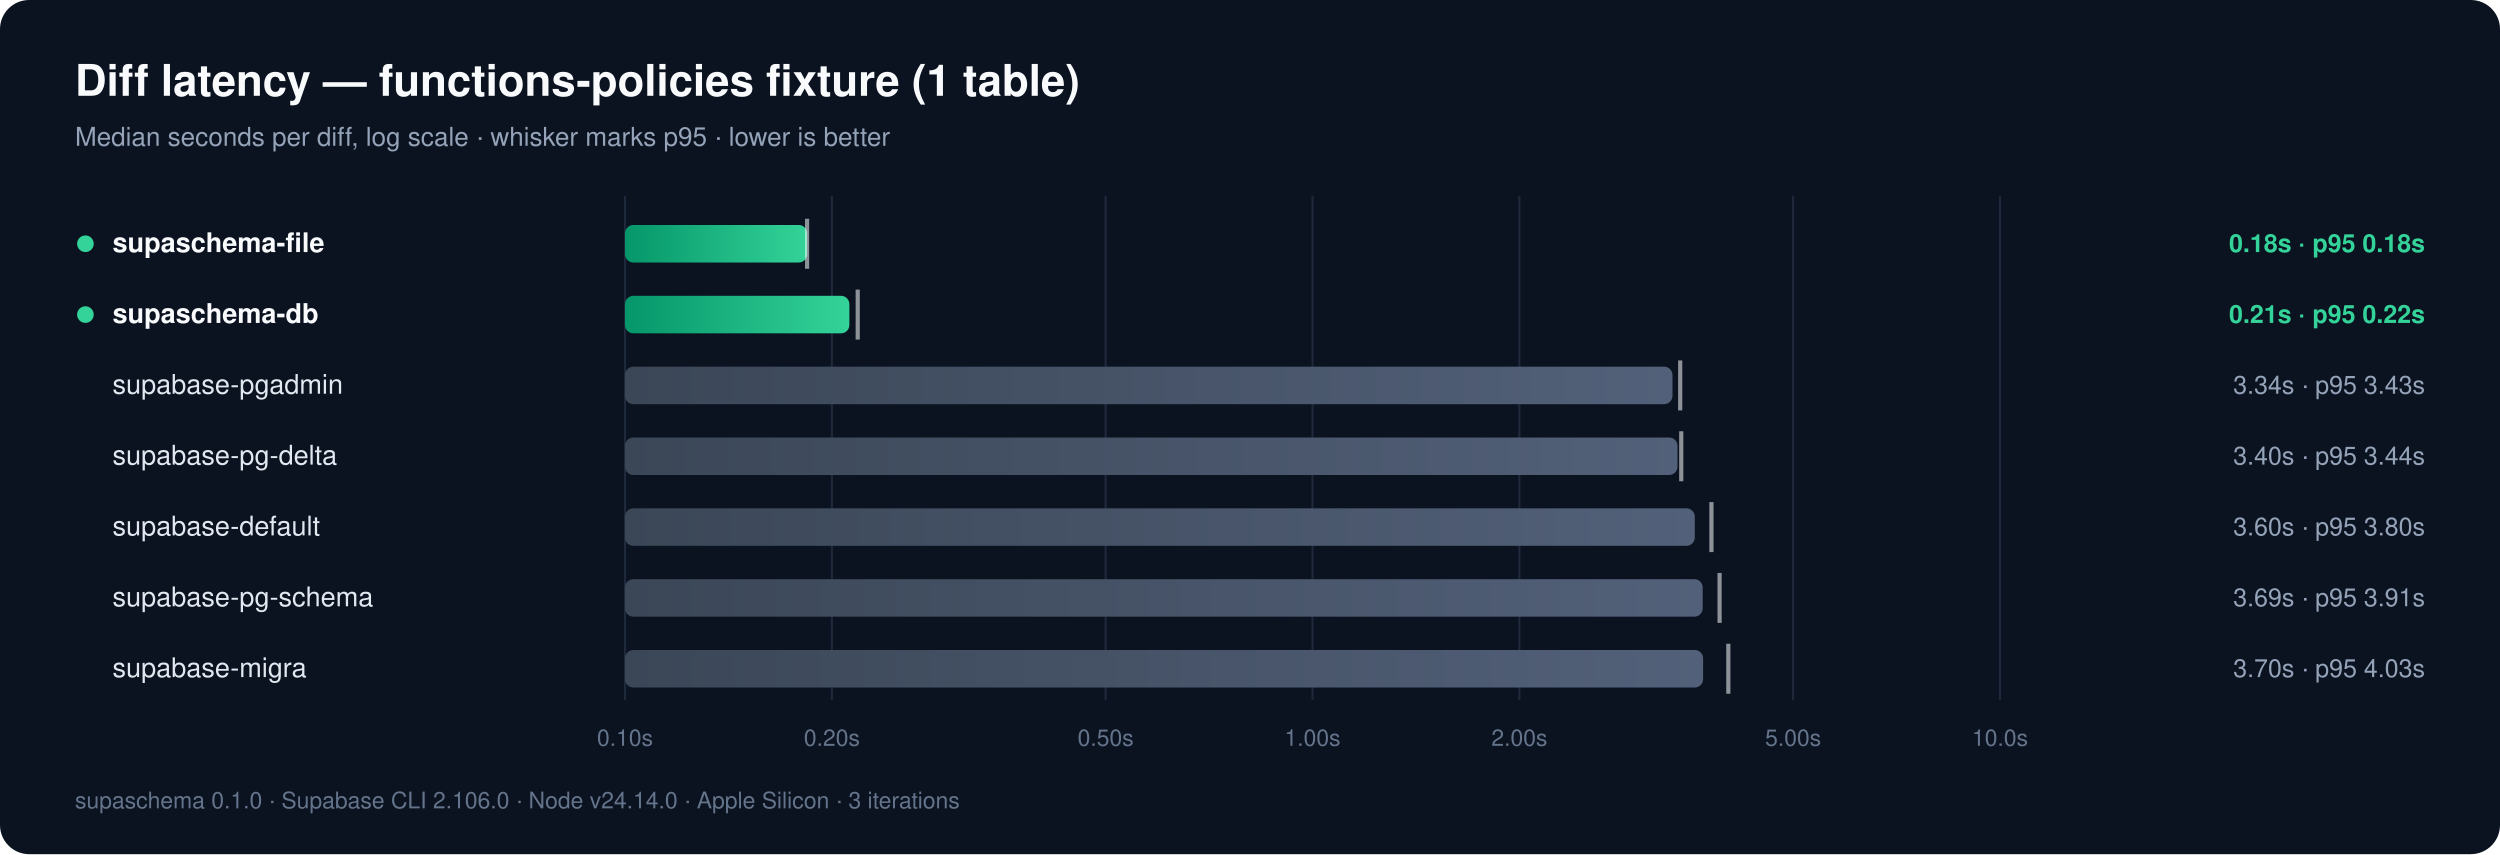
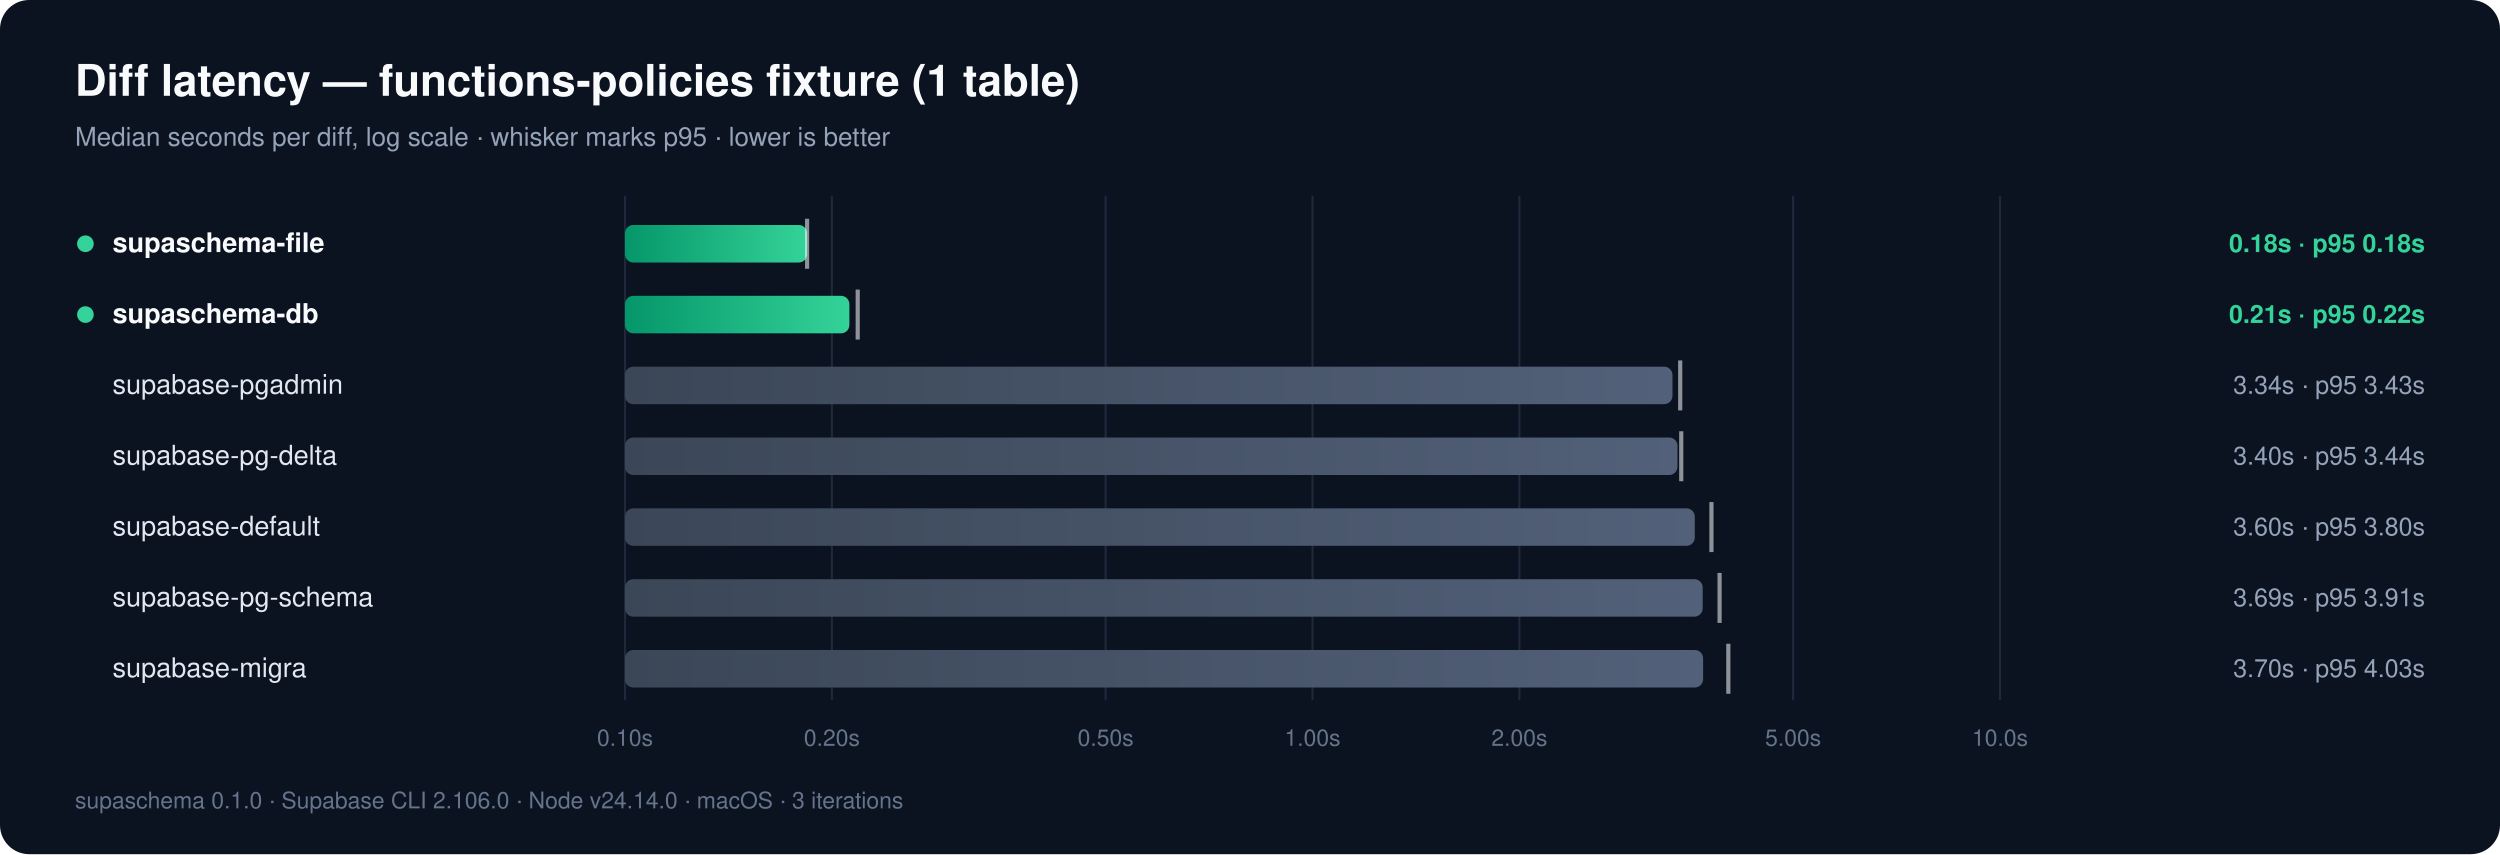
<svg xmlns="http://www.w3.org/2000/svg" width="1200" height="410" viewBox="0 0 1200 410" role="img">
  <defs>
    <linearGradient id="supaGradient" x1="0" y1="0" x2="1" y2="0">
      <stop offset="0%" stop-color="#059669" />
      <stop offset="100%" stop-color="#34d399" />
    </linearGradient>
    <linearGradient id="slateGradient" x1="0" y1="0" x2="1" y2="0">
      <stop offset="0%" stop-color="#3b4757" />
      <stop offset="100%" stop-color="#526079" />
    </linearGradient>
  </defs>
  <rect width="100%" height="100%" rx="14" fill="#0b1220" />
  <text x="36.0" y="46.0" fill="#f8fafc" font-family="ui-sans-serif, system-ui, 'Segoe UI', Helvetica, Arial, sans-serif" font-size="21" font-weight="700">Diff latency — functions-policies fixture (1 table)</text>
  <text x="36.0" y="70.0" fill="#94a3b8" font-family="ui-sans-serif, system-ui, 'Segoe UI', Helvetica, Arial, sans-serif" font-size="12.5" font-weight="400">Median seconds per diff, log scale · whisker marks p95 · lower is better</text>
  <line x1="300.0" y1="94" x2="300.0" y2="336" stroke="#1e293b" stroke-width="1" />
  <text x="300.0" y="358.0" fill="#64748b" font-family="ui-sans-serif, system-ui, 'Segoe UI', Helvetica, Arial, sans-serif" font-size="11" font-weight="400" text-anchor="middle">0.10s</text>
  <line x1="399.3" y1="94" x2="399.3" y2="336" stroke="#1e293b" stroke-width="1" />
  <text x="399.3" y="358.0" fill="#64748b" font-family="ui-sans-serif, system-ui, 'Segoe UI', Helvetica, Arial, sans-serif" font-size="11" font-weight="400" text-anchor="middle">0.20s</text>
  <line x1="530.7" y1="94" x2="530.7" y2="336" stroke="#1e293b" stroke-width="1" />
  <text x="530.7" y="358.0" fill="#64748b" font-family="ui-sans-serif, system-ui, 'Segoe UI', Helvetica, Arial, sans-serif" font-size="11" font-weight="400" text-anchor="middle">0.50s</text>
  <line x1="630.0" y1="94" x2="630.0" y2="336" stroke="#1e293b" stroke-width="1" />
  <text x="630.0" y="358.0" fill="#64748b" font-family="ui-sans-serif, system-ui, 'Segoe UI', Helvetica, Arial, sans-serif" font-size="11" font-weight="400" text-anchor="middle">1.00s</text>
  <line x1="729.3" y1="94" x2="729.3" y2="336" stroke="#1e293b" stroke-width="1" />
  <text x="729.3" y="358.0" fill="#64748b" font-family="ui-sans-serif, system-ui, 'Segoe UI', Helvetica, Arial, sans-serif" font-size="11" font-weight="400" text-anchor="middle">2.00s</text>
  <line x1="860.7" y1="94" x2="860.7" y2="336" stroke="#1e293b" stroke-width="1" />
  <text x="860.7" y="358.0" fill="#64748b" font-family="ui-sans-serif, system-ui, 'Segoe UI', Helvetica, Arial, sans-serif" font-size="11" font-weight="400" text-anchor="middle">5.00s</text>
  <line x1="960.0" y1="94" x2="960.0" y2="336" stroke="#1e293b" stroke-width="1" />
  <text x="960.0" y="358.0" fill="#64748b" font-family="ui-sans-serif, system-ui, 'Segoe UI', Helvetica, Arial, sans-serif" font-size="11" font-weight="400" text-anchor="middle">10.0s</text>
  <circle cx="41" cy="117" r="4" fill="#34d399" />
  <text x="54.0" y="121.0" fill="#f8fafc" font-family="ui-sans-serif, system-ui, 'Segoe UI', Helvetica, Arial, sans-serif" font-size="13" font-weight="650">supaschema-file</text>
  <rect x="300" y="108" width="87.4" height="18" rx="4" fill="url(#supaGradient)" />
  <line x1="387.4" y1="105" x2="387.4" y2="129" stroke="#f8fafc" stroke-opacity="0.55" stroke-width="2" />
  <text x="1164.0" y="121.0" fill="#34d399" font-family="ui-sans-serif, system-ui, 'Segoe UI', Helvetica, Arial, sans-serif" font-size="12" font-weight="650" text-anchor="end">0.18s  ·  p95 0.18s</text>
  <circle cx="41" cy="151" r="4" fill="#34d399" />
  <text x="54.0" y="155.0" fill="#f8fafc" font-family="ui-sans-serif, system-ui, 'Segoe UI', Helvetica, Arial, sans-serif" font-size="13" font-weight="650">supaschema-db</text>
  <rect x="300" y="142" width="107.7" height="18" rx="4" fill="url(#supaGradient)" />
  <line x1="411.7" y1="139" x2="411.7" y2="163" stroke="#f8fafc" stroke-opacity="0.55" stroke-width="2" />
  <text x="1164.0" y="155.0" fill="#34d399" font-family="ui-sans-serif, system-ui, 'Segoe UI', Helvetica, Arial, sans-serif" font-size="12" font-weight="650" text-anchor="end">0.21s  ·  p95 0.22s</text>
  <text x="54.0" y="189.0" fill="#e2e8f0" font-family="ui-sans-serif, system-ui, 'Segoe UI', Helvetica, Arial, sans-serif" font-size="13" font-weight="450">supabase-pgadmin</text>
  <rect x="300" y="176" width="502.8" height="18" rx="4" fill="url(#slateGradient)" />
  <line x1="806.5" y1="173" x2="806.5" y2="197" stroke="#f8fafc" stroke-opacity="0.55" stroke-width="2" />
  <text x="1164.0" y="189.0" fill="#94a3b8" font-family="ui-sans-serif, system-ui, 'Segoe UI', Helvetica, Arial, sans-serif" font-size="12" font-weight="450" text-anchor="end">3.34s  ·  p95 3.43s</text>
  <text x="54.0" y="223.0" fill="#e2e8f0" font-family="ui-sans-serif, system-ui, 'Segoe UI', Helvetica, Arial, sans-serif" font-size="13" font-weight="450">supabase-pg-delta</text>
  <rect x="300" y="210" width="505.2" height="18" rx="4" fill="url(#slateGradient)" />
  <line x1="807.0" y1="207" x2="807.0" y2="231" stroke="#f8fafc" stroke-opacity="0.55" stroke-width="2" />
  <text x="1164.0" y="223.0" fill="#94a3b8" font-family="ui-sans-serif, system-ui, 'Segoe UI', Helvetica, Arial, sans-serif" font-size="12" font-weight="450" text-anchor="end">3.40s  ·  p95 3.44s</text>
  <text x="54.0" y="257.0" fill="#e2e8f0" font-family="ui-sans-serif, system-ui, 'Segoe UI', Helvetica, Arial, sans-serif" font-size="13" font-weight="450">supabase-default</text>
  <rect x="300" y="244" width="513.5" height="18" rx="4" fill="url(#slateGradient)" />
  <line x1="821.5" y1="241" x2="821.5" y2="265" stroke="#f8fafc" stroke-opacity="0.55" stroke-width="2" />
  <text x="1164.0" y="257.0" fill="#94a3b8" font-family="ui-sans-serif, system-ui, 'Segoe UI', Helvetica, Arial, sans-serif" font-size="12" font-weight="450" text-anchor="end">3.60s  ·  p95 3.80s</text>
  <text x="54.0" y="291.0" fill="#e2e8f0" font-family="ui-sans-serif, system-ui, 'Segoe UI', Helvetica, Arial, sans-serif" font-size="13" font-weight="450">supabase-pg-schema</text>
  <rect x="300" y="278" width="517.3" height="18" rx="4" fill="url(#slateGradient)" />
  <line x1="825.4" y1="275" x2="825.4" y2="299" stroke="#f8fafc" stroke-opacity="0.55" stroke-width="2" />
  <text x="1164.0" y="291.0" fill="#94a3b8" font-family="ui-sans-serif, system-ui, 'Segoe UI', Helvetica, Arial, sans-serif" font-size="12" font-weight="450" text-anchor="end">3.69s  ·  p95 3.91s</text>
  <text x="54.0" y="325.0" fill="#e2e8f0" font-family="ui-sans-serif, system-ui, 'Segoe UI', Helvetica, Arial, sans-serif" font-size="13" font-weight="450">supabase-migra</text>
  <rect x="300" y="312" width="517.5" height="18" rx="4" fill="url(#slateGradient)" />
  <line x1="829.6" y1="309" x2="829.6" y2="333" stroke="#f8fafc" stroke-opacity="0.55" stroke-width="2" />
  <text x="1164.0" y="325.0" fill="#94a3b8" font-family="ui-sans-serif, system-ui, 'Segoe UI', Helvetica, Arial, sans-serif" font-size="12" font-weight="450" text-anchor="end">3.70s  ·  p95 4.03s</text>
-   <text x="36.0" y="388.0" fill="#64748b" font-family="ui-sans-serif, system-ui, 'Segoe UI', Helvetica, Arial, sans-serif" font-size="11" font-weight="400">supaschema 0.1.0  ·  Supabase CLI 2.106.0  ·  Node v24.14.0  ·  Apple Silicon  ·  3 iterations</text>
+   <text x="36.0" y="388.0" fill="#64748b" font-family="ui-sans-serif, system-ui, 'Segoe UI', Helvetica, Arial, sans-serif" font-size="11" font-weight="400">supaschema 0.1.0  ·  Supabase CLI 2.106.0  ·  Node v24.14.0  ·  macOS  ·  3 iterations</text>
</svg>
